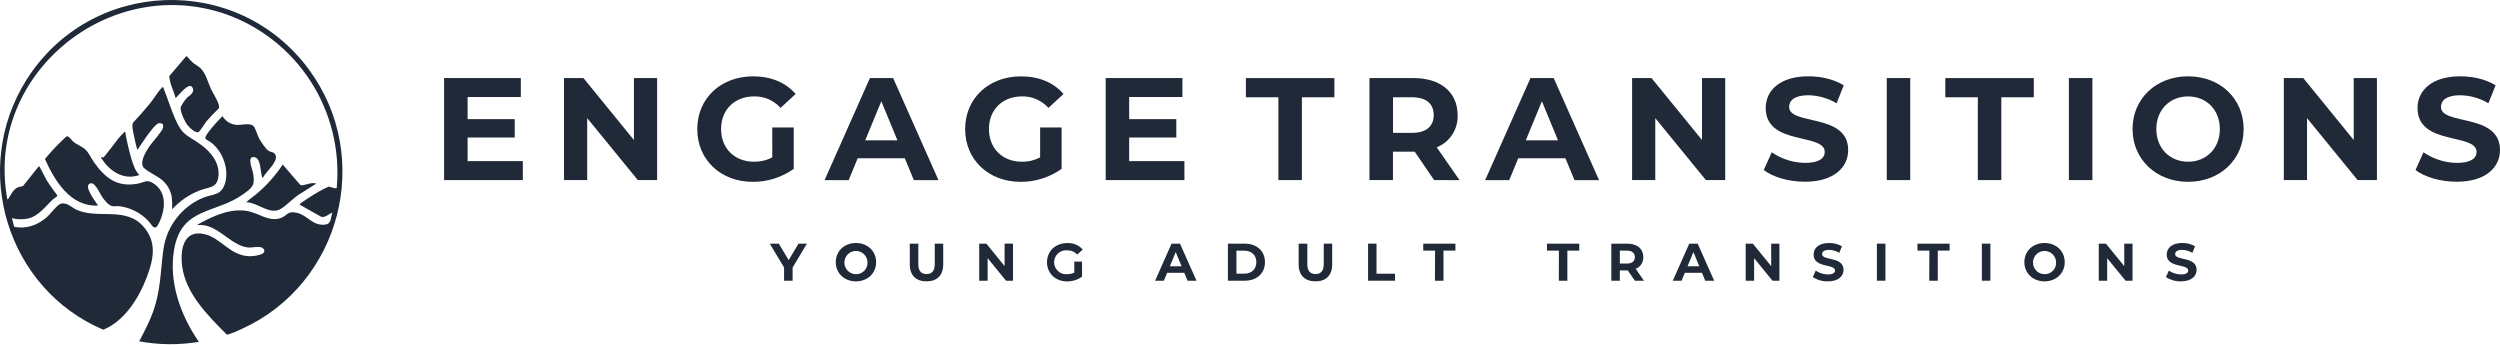
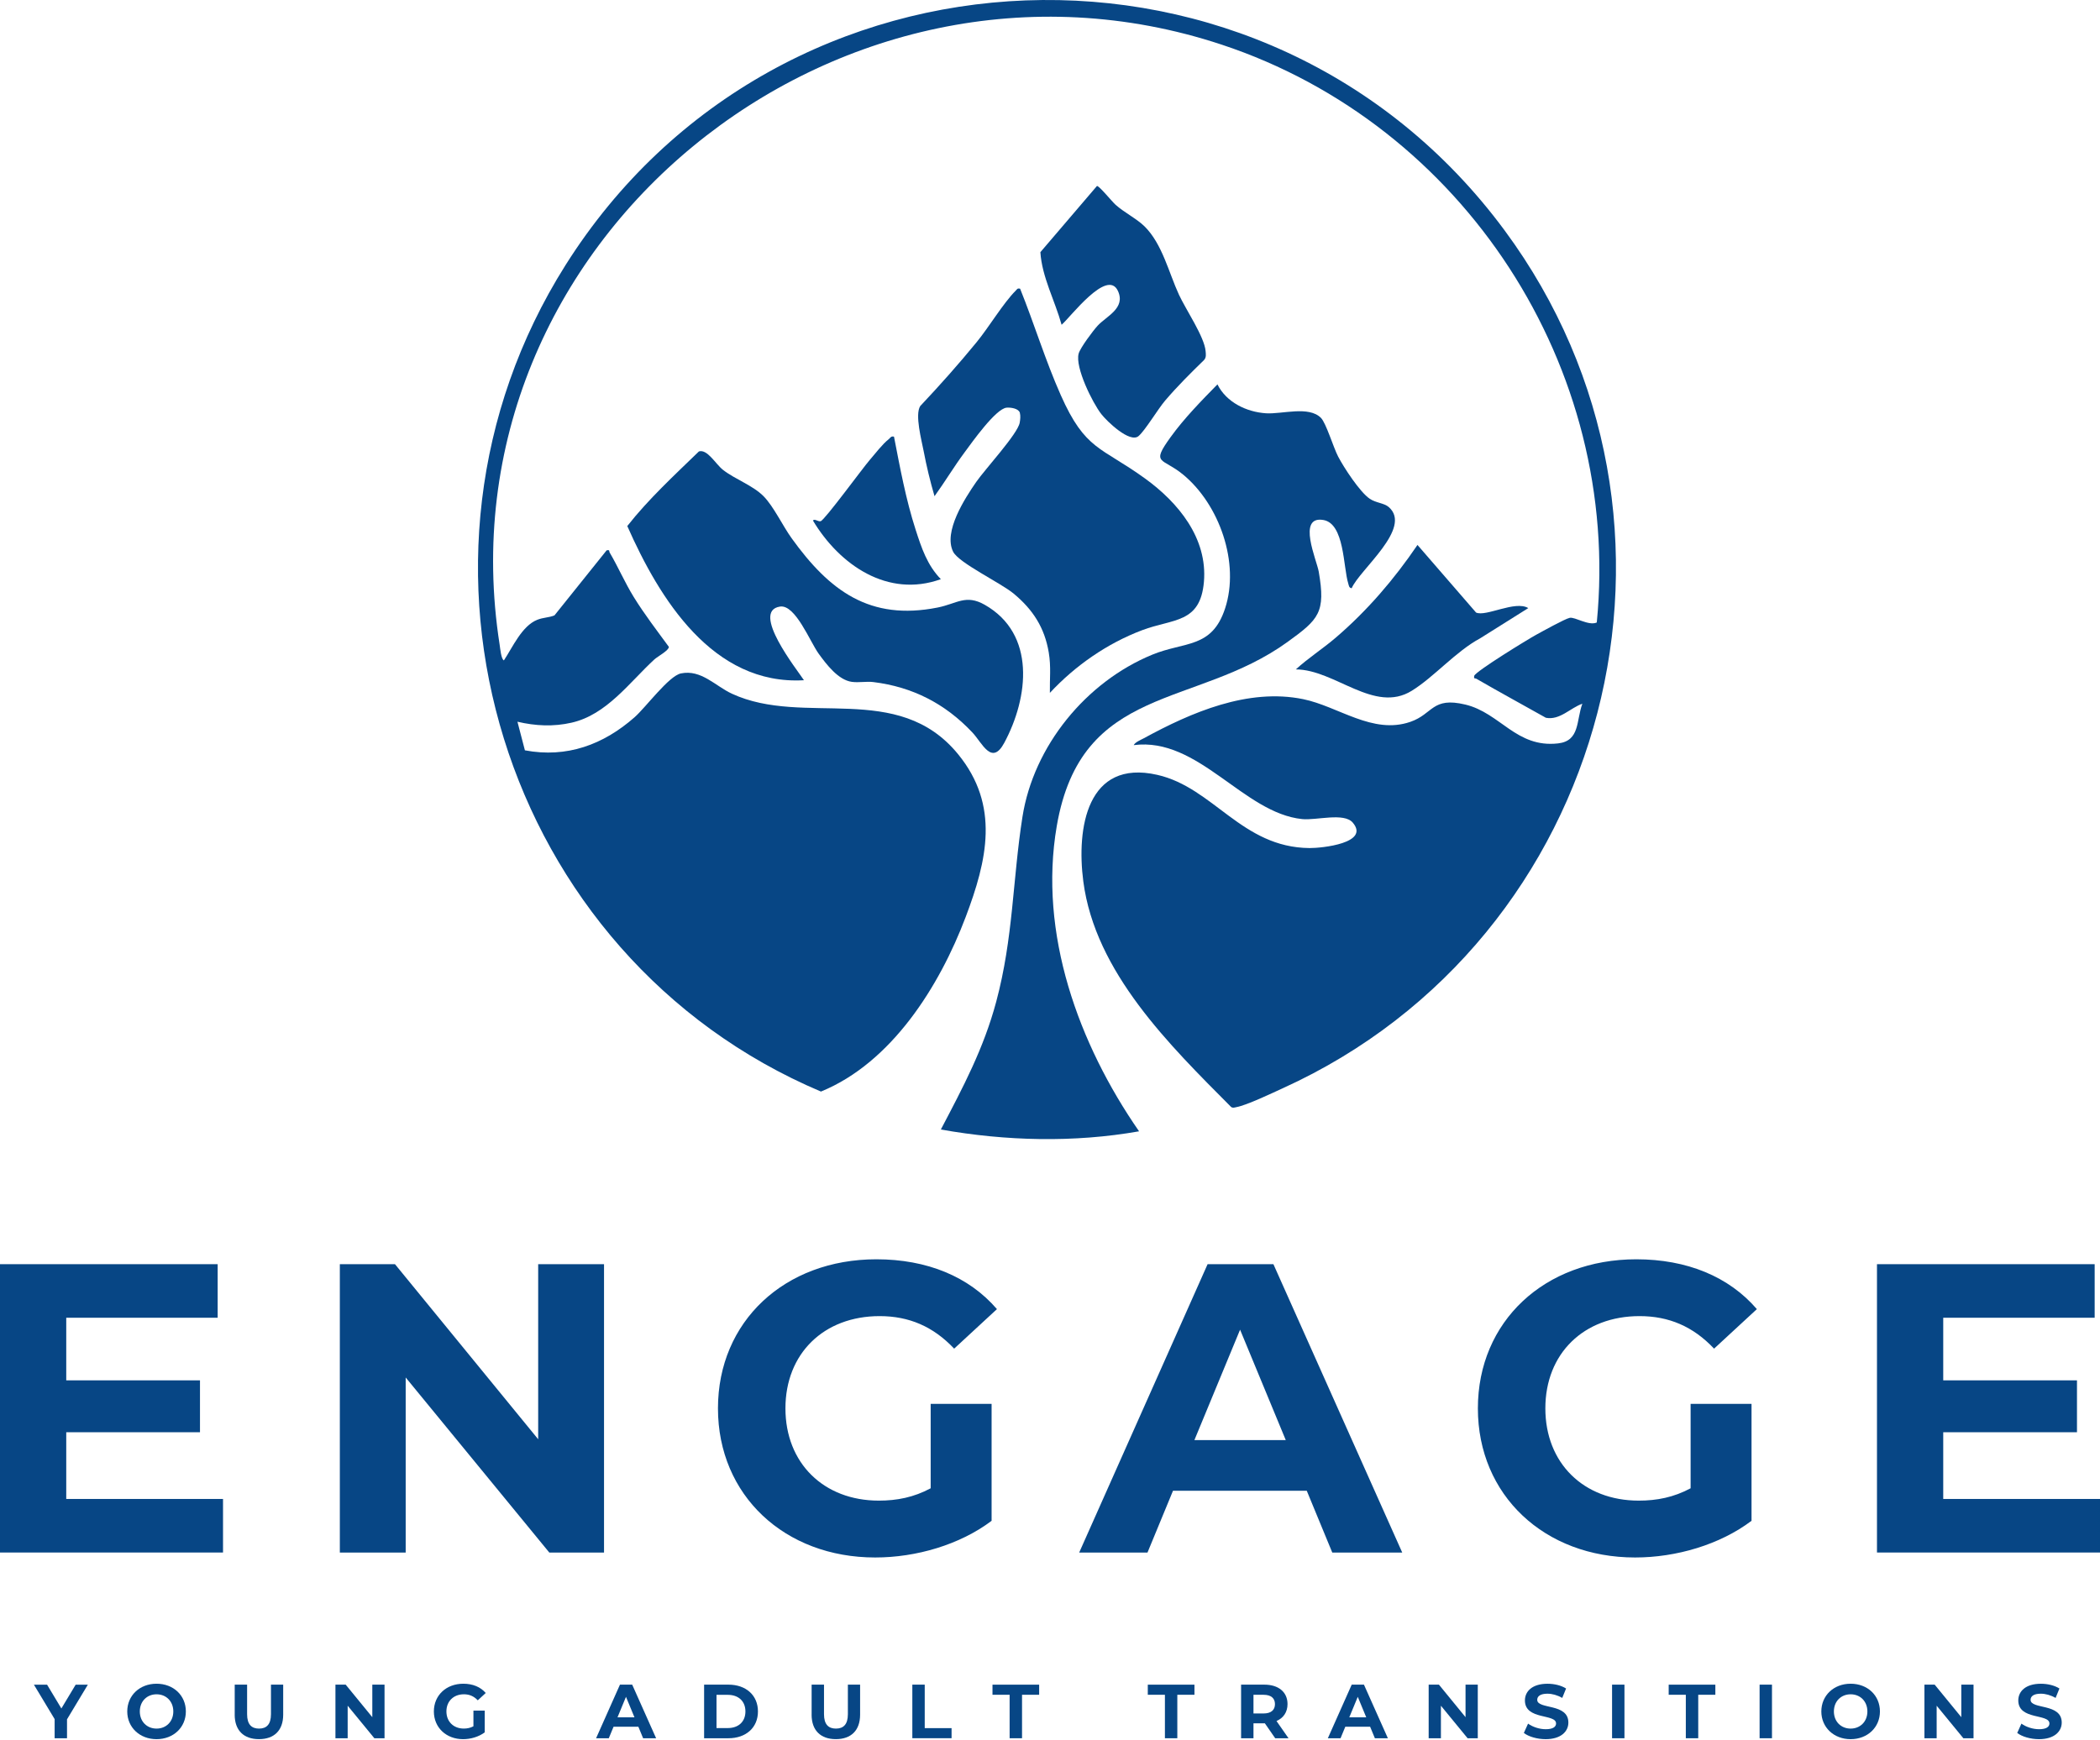
- <svg xmlns="http://www.w3.org/2000/svg" width="276" height="38" viewBox="0 0 276 38" fill="none">
-   <path d="M34.895 20.284L33.297 21.292C32.507 21.724 31.764 22.584 31.026 23.042C29.778 23.815 28.48 22.335 27.173 22.327C27.589 21.949 28.066 21.644 28.49 21.268C29.532 20.362 30.447 19.32 31.213 18.169L33.16 20.424C33.489 20.583 34.463 20.019 34.895 20.284Z" fill="#1f2937" />
-   <path d="M21.787 24.855C21.835 24.754 22.024 24.68 22.125 24.625C23.705 23.762 25.585 22.944 27.416 23.32C28.588 23.561 29.725 24.511 30.979 24.077C31.738 23.812 31.693 23.235 32.804 23.5C33.971 23.78 34.495 24.953 35.886 24.797C36.618 24.715 36.486 24.037 36.691 23.473C36.296 23.611 35.944 24.032 35.48 23.942C34.714 23.508 33.939 23.087 33.178 22.642C33.128 22.613 33.078 22.661 33.102 22.542C33.168 22.383 34.882 21.327 35.156 21.176C35.516 20.964 35.889 20.775 36.273 20.61C36.447 20.572 36.905 20.874 37.173 20.766C37.559 16.611 36.538 12.448 34.276 8.949C32.013 5.451 28.642 2.822 24.708 1.489C11.966 -2.746 -1.365 8.082 0.723 21.507C0.741 21.623 0.773 21.988 0.865 22.036C1.155 21.597 1.46 20.887 1.971 20.684C2.174 20.602 2.353 20.615 2.543 20.535L4.276 18.365C4.397 18.341 4.35 18.392 4.379 18.442C4.658 18.918 4.882 19.44 5.169 19.924C5.524 20.501 5.938 21.038 6.335 21.586C6.335 21.708 5.961 21.904 5.851 22.004C5.019 22.775 4.271 23.857 3.101 24.122C2.512 24.248 1.902 24.236 1.318 24.087L1.566 25.043C2.959 25.308 4.176 24.852 5.211 23.939C5.585 23.608 6.346 22.56 6.749 22.476C7.423 22.335 7.895 22.899 8.442 23.153C10.839 24.257 13.96 22.698 15.951 25.146C17.344 26.859 16.918 28.688 16.215 30.577C15.345 32.888 13.757 35.437 11.405 36.4C0.807 31.909 -3.275 18.701 2.898 8.852C9.983 -2.426 26.209 -3.048 34.108 7.677C41.264 17.402 37.629 31.329 26.733 36.294C26.239 36.543 25.725 36.753 25.198 36.922C25.135 36.922 25.079 36.961 25.019 36.922C22.978 34.862 20.505 32.422 20.11 29.397C19.878 27.626 20.228 25.313 22.564 25.845C24.437 26.271 25.372 28.267 27.624 28.288C28.035 28.288 29.641 28.121 29.062 27.438C28.769 27.094 27.853 27.369 27.381 27.322C25.43 27.126 23.942 24.577 21.787 24.855Z" fill="#1f2937" />
-   <path d="M29.03 19.62C28.938 19.62 28.938 19.532 28.917 19.466C28.746 18.918 28.796 17.462 28.087 17.349C27.205 17.2 27.869 18.691 27.934 19.072C28.169 20.435 27.934 20.66 26.881 21.419C23.815 23.643 20.033 22.804 19.22 27.56C18.603 31.144 19.944 34.833 21.953 37.739C19.772 38.105 17.544 38.086 15.369 37.681C16.107 36.268 16.791 34.979 17.213 33.42C17.782 31.302 17.755 29.365 18.084 27.256C18.297 26.062 18.804 24.941 19.558 23.994C20.313 23.048 21.291 22.306 22.404 21.838C23.483 21.393 24.384 21.636 24.824 20.297C25.322 18.778 24.634 16.83 23.431 15.832C22.73 15.25 22.346 15.509 23.02 14.572C23.493 13.951 24.012 13.366 24.571 12.823C24.735 13.109 24.97 13.348 25.253 13.517C25.536 13.685 25.857 13.778 26.186 13.786C26.712 13.82 27.603 13.521 28.008 13.937C28.182 14.112 28.419 14.921 28.58 15.229C28.772 15.596 29.304 16.417 29.633 16.637C29.839 16.777 30.107 16.78 30.26 16.901C31.063 17.608 29.293 18.998 29.03 19.62Z" fill="#1f2937" />
-   <path d="M18.016 9.631C18.485 10.8 18.856 12.029 19.364 13.18C20.183 15.033 20.697 14.895 22.164 15.962C23.267 16.756 24.247 17.952 24.121 19.402C24 20.795 23.096 20.623 22.069 21.012C20.902 21.464 19.853 22.179 19.004 23.103C19.024 22.656 19.011 22.208 18.964 21.764C18.838 20.985 18.423 20.284 17.803 19.802C17.363 19.437 15.959 18.778 15.785 18.399C15.459 17.732 16.172 16.631 16.552 16.076C16.844 15.652 17.932 14.487 17.997 14.101C18.021 13.989 18.021 13.874 17.997 13.762C17.95 13.619 17.689 13.585 17.558 13.598C17.197 13.63 16.407 14.757 16.162 15.088C15.812 15.562 15.509 16.073 15.164 16.552C15.021 16.06 14.9 15.551 14.803 15.049C14.732 14.681 14.505 13.834 14.687 13.545C15.337 12.854 15.97 12.14 16.57 11.404C16.968 10.914 17.452 10.102 17.86 9.694C17.911 9.646 17.911 9.609 18.016 9.631Z" fill="#1f2937" />
-   <path d="M10.831 22.69C7.802 22.864 6.03 19.969 4.963 17.547C5.697 16.665 6.489 15.834 7.334 15.059C7.615 14.972 7.889 15.48 8.124 15.673C8.521 15.986 9.111 16.189 9.47 16.549C9.828 16.909 10.11 17.542 10.405 17.955C11.661 19.707 12.999 20.715 15.256 20.265C15.896 20.138 16.188 19.813 16.82 20.173C18.527 21.147 18.279 23.264 17.468 24.778C17.052 25.572 16.736 24.778 16.415 24.434C15.557 23.5 14.393 22.907 13.136 22.764C12.906 22.738 12.654 22.79 12.425 22.764C11.969 22.685 11.59 22.16 11.326 21.806C11.063 21.451 10.536 20.154 10.036 20.234C9.053 20.382 10.605 22.338 10.831 22.69Z" fill="#1f2937" />
-   <path d="M21.948 14.559C21.661 14.805 20.895 14.067 20.71 13.826C20.415 13.445 19.833 12.264 19.96 11.809C20.127 11.464 20.338 11.143 20.589 10.853C20.881 10.536 21.529 10.271 21.263 9.694C20.908 8.927 19.683 10.581 19.393 10.824C19.172 10.03 18.74 9.236 18.688 8.402L20.568 6.195C20.636 6.182 21.066 6.724 21.187 6.822C21.466 7.087 21.893 7.288 22.148 7.542C22.738 8.125 22.954 9.091 23.291 9.821C23.518 10.313 24.139 11.229 24.176 11.706C24.189 11.755 24.192 11.808 24.183 11.858C24.174 11.909 24.153 11.957 24.123 11.999C23.681 12.434 23.236 12.876 22.833 13.349C22.591 13.646 22.167 14.363 21.948 14.559Z" fill="#1f2937" />
-   <path d="M13.823 14.559C14.002 15.605 14.242 16.64 14.542 17.658C14.75 18.264 14.927 18.849 15.382 19.323C13.615 19.961 12.014 18.844 11.131 17.367C11.189 17.293 11.297 17.41 11.395 17.388C11.524 17.359 12.788 15.623 13.022 15.35C13.214 15.103 13.424 14.871 13.652 14.657C13.697 14.609 13.72 14.54 13.823 14.559Z" fill="#1f2937" />
-   <path d="M57.719 17.788V19.882H49.028V8.617H57.498V10.708H51.622V13.153H56.826V15.181H51.622V17.788H57.719Z" fill="#1f2937" />
-   <path d="M72.547 8.617V19.882H70.416L64.827 13.042V19.882H62.265V8.617H64.411L69.984 15.456V8.617H72.547Z" fill="#1f2937" />
-   <path d="M85.257 14.072H87.627V18.643C86.304 19.585 84.719 20.086 83.097 20.075C79.573 20.075 76.979 17.645 76.979 14.252C76.979 10.859 79.573 8.429 83.145 8.429C85.112 8.429 86.748 9.104 87.835 10.377L86.171 11.912C85.807 11.504 85.36 11.179 84.86 10.96C84.36 10.74 83.819 10.632 83.274 10.642C81.096 10.642 79.608 12.105 79.608 14.247C79.608 16.388 81.096 17.852 83.242 17.852C83.945 17.866 84.639 17.7 85.26 17.367L85.257 14.072Z" fill="#1f2937" />
-   <path d="M99.892 17.47H94.688L93.695 19.884H91.035L96.039 8.619H98.602L103.606 19.884H100.885L99.892 17.47ZM99.076 15.491L97.298 11.179L95.52 15.491H99.076Z" fill="#1f2937" />
-   <path d="M114.831 14.072H117.201V18.643C115.878 19.585 114.293 20.086 112.671 20.075C109.147 20.075 106.553 17.645 106.553 14.252C106.553 10.859 109.147 8.429 112.719 8.429C114.689 8.429 116.321 9.104 117.409 10.377L115.742 11.912C115.378 11.504 114.931 11.179 114.431 10.96C113.931 10.74 113.39 10.632 112.845 10.642C110.669 10.642 109.179 12.105 109.179 14.247C109.179 16.388 110.669 17.852 112.813 17.852C113.516 17.867 114.21 17.701 114.831 17.37V14.072Z" fill="#1f2937" />
-   <path d="M130.759 17.788V19.882H122.068V8.617H130.538V10.708H124.66V13.153H129.864V15.181H124.66V17.788H130.759Z" fill="#1f2937" />
-   <path d="M141.133 10.74H137.546V8.622H147.315V10.74H143.728V19.882H141.133V10.74Z" fill="#1f2937" />
-   <path d="M158.329 19.882L156.18 16.742H153.783V19.882H151.189V8.617H156.04C159.035 8.617 160.92 10.178 160.92 12.706C160.952 13.466 160.746 14.218 160.333 14.855C159.919 15.493 159.318 15.985 158.613 16.263L161.129 19.884L158.329 19.882ZM155.895 10.74H153.788V14.667H155.895C157.476 14.667 158.282 13.926 158.282 12.704C158.282 11.481 157.481 10.74 155.895 10.74Z" fill="#1f2937" />
-   <path d="M172.82 17.47H167.615L166.622 19.884H163.962L168.966 8.619H171.529L176.533 19.884H173.826L172.82 17.47ZM172.003 15.491L170.225 11.179L168.448 15.491H172.003Z" fill="#1f2937" />
-   <path d="M190.463 8.617V19.882H188.332L182.743 13.042V19.882H180.183V8.617H182.327L187.9 15.456V8.617H190.463Z" fill="#1f2937" />
-   <path d="M194.719 18.77L195.601 16.809C196.686 17.561 197.97 17.969 199.288 17.981C200.826 17.981 201.451 17.468 201.451 16.774C201.451 14.657 194.935 16.115 194.935 11.931C194.935 10.017 196.47 8.424 199.657 8.424C201.066 8.424 202.507 8.762 203.55 9.421L202.759 11.401C201.817 10.841 200.746 10.536 199.652 10.515C198.114 10.515 197.521 11.094 197.521 11.804C197.521 13.879 204.039 12.447 204.039 16.568C204.039 18.452 202.486 20.062 199.283 20.062C197.505 20.075 195.714 19.543 194.719 18.77Z" fill="#1f2937" />
-   <path d="M208.298 8.617H210.89V19.882H208.298V8.617Z" fill="#1f2937" />
-   <path d="M218.351 10.74H214.764V8.622H224.532V10.74H220.945V19.882H218.351V10.74Z" fill="#1f2937" />
-   <path d="M228.406 8.617H231.001V19.882H228.406V8.617Z" fill="#1f2937" />
-   <path d="M235.433 14.249C235.433 10.901 238.027 8.426 241.567 8.426C245.107 8.426 247.698 10.888 247.698 14.249C247.698 17.611 245.088 20.072 241.567 20.072C238.046 20.072 235.433 17.595 235.433 14.249ZM245.072 14.249C245.072 12.108 243.569 10.644 241.567 10.644C239.565 10.644 238.059 12.108 238.059 14.249C238.059 16.39 239.565 17.854 241.567 17.854C243.569 17.854 245.072 16.388 245.072 14.249Z" fill="#1f2937" />
-   <path d="M262.413 8.617V19.882H260.282L254.696 13.042V19.882H252.133V8.617H254.28L259.85 15.456V8.617H262.413Z" fill="#1f2937" />
-   <path d="M266.671 18.77L267.551 16.809C268.64 17.563 269.929 17.971 271.251 17.981C272.787 17.981 273.411 17.468 273.411 16.774C273.411 14.657 266.895 16.115 266.895 11.931C266.895 10.017 268.431 8.424 271.618 8.424C273.027 8.424 274.467 8.762 275.51 9.421L274.72 11.401C273.778 10.841 272.707 10.535 271.612 10.515C270.077 10.515 269.484 11.094 269.484 11.804C269.484 13.879 276 12.447 276 16.568C276 18.452 274.446 20.062 271.244 20.062C269.458 20.075 267.664 19.543 266.671 18.77Z" fill="#1f2937" />
-   <path d="M87.504 29.54V30.99H86.561V29.529L84.98 26.898H85.981L87.069 28.717L88.157 26.898H89.081L87.504 29.54Z" fill="#1f2937" />
-   <path d="M92.268 28.944C92.268 27.727 93.211 26.827 94.496 26.827C95.781 26.827 96.724 27.721 96.724 28.944C96.724 30.167 95.776 31.062 94.496 31.062C93.216 31.062 92.268 30.159 92.268 28.944ZM95.771 28.944C95.762 28.693 95.681 28.45 95.536 28.244C95.391 28.039 95.189 27.882 94.955 27.791C94.722 27.701 94.467 27.681 94.222 27.735C93.978 27.79 93.755 27.915 93.581 28.096C93.407 28.276 93.289 28.505 93.243 28.752C93.198 28.999 93.225 29.255 93.323 29.486C93.42 29.718 93.584 29.915 93.792 30.054C94.001 30.193 94.246 30.267 94.496 30.268C94.668 30.272 94.84 30.241 94.999 30.176C95.159 30.11 95.303 30.012 95.423 29.888C95.543 29.763 95.636 29.615 95.695 29.453C95.755 29.29 95.781 29.117 95.771 28.944Z" fill="#1f2937" />
-   <path d="M100.44 29.19V26.898H101.383V29.153C101.383 29.931 101.72 30.254 102.292 30.254C102.863 30.254 103.198 29.931 103.198 29.153V26.898H104.13V29.19C104.13 30.395 103.443 31.062 102.286 31.062C101.13 31.062 100.44 30.395 100.44 29.19Z" fill="#1f2937" />
-   <path d="M111.836 26.898V30.99H111.065L109.037 28.505V30.99H108.104V26.898H108.894L110.907 29.381V26.896L111.836 26.898Z" fill="#1f2937" />
-   <path d="M118.597 28.881H119.458V30.54C118.978 30.886 118.402 31.071 117.812 31.07C116.532 31.07 115.589 30.186 115.589 28.952C115.589 27.719 116.532 26.835 117.828 26.835C118.147 26.82 118.465 26.876 118.76 26.998C119.055 27.121 119.319 27.307 119.535 27.544L118.929 28.105C118.797 27.956 118.634 27.838 118.453 27.758C118.271 27.678 118.074 27.638 117.875 27.642C117.689 27.615 117.498 27.629 117.317 27.683C117.136 27.736 116.969 27.828 116.827 27.953C116.684 28.077 116.57 28.23 116.492 28.403C116.413 28.575 116.373 28.763 116.373 28.952C116.373 29.142 116.413 29.329 116.492 29.502C116.57 29.674 116.684 29.828 116.827 29.952C116.969 30.076 117.136 30.168 117.317 30.222C117.498 30.275 117.689 30.289 117.875 30.262C118.13 30.267 118.383 30.206 118.607 30.085L118.597 28.881Z" fill="#1f2937" />
-   <path d="M130.744 30.114H128.853L128.492 30.99H127.525L129.34 26.898H130.272L132.092 30.99H131.104L130.744 30.114ZM130.446 29.394L129.801 27.827L129.155 29.394H130.446Z" fill="#1f2937" />
-   <path d="M135.561 26.898H137.404C138.737 26.898 139.651 27.692 139.651 28.944C139.651 30.196 138.737 30.99 137.404 30.99H135.561V26.898ZM137.362 30.212C138.171 30.212 138.7 29.728 138.7 28.944C138.7 28.161 138.173 27.676 137.362 27.676H136.501V30.212H137.362Z" fill="#1f2937" />
-   <path d="M143.372 29.19V26.898H144.328V29.153C144.328 29.931 144.665 30.254 145.234 30.254C145.803 30.254 146.143 29.931 146.143 29.153V26.898H147.072V29.19C147.072 30.395 146.388 31.062 145.229 31.062C144.07 31.062 143.372 30.395 143.372 29.19Z" fill="#1f2937" />
-   <path d="M151.034 26.898H151.966V30.217H154.01V30.99H151.034V26.898Z" fill="#1f2937" />
-   <path d="M158.432 27.669H157.128V26.898H160.678V27.669H159.361V30.99H158.418L158.432 27.669Z" fill="#1f2937" />
-   <path d="M172.103 27.669H170.786V26.898H174.352V27.669H173.036V30.99H172.095L172.103 27.669Z" fill="#1f2937" />
-   <path d="M180.492 30.99L179.701 29.849H178.83V30.99H177.889V26.898H179.651C180.739 26.898 181.419 27.465 181.419 28.383C181.431 28.659 181.357 28.933 181.206 29.164C181.056 29.396 180.837 29.574 180.581 29.675L181.495 30.998L180.492 30.99ZM179.62 27.669H178.83V29.095H179.62C180.197 29.095 180.486 28.83 180.486 28.383C180.486 27.936 180.183 27.669 179.62 27.669Z" fill="#1f2937" />
-   <path d="M187.895 30.114H186.006L185.646 30.99H184.679L186.494 26.898H187.423L189.246 30.99H188.256L187.895 30.114ZM187.6 29.394L186.952 27.827L186.307 29.394H187.6Z" fill="#1f2937" />
-   <path d="M196.446 26.898V30.99H195.685L193.655 28.505V30.99H192.725V26.898H193.515L195.54 29.384V26.898H196.446Z" fill="#1f2937" />
-   <path d="M200.136 30.588L200.455 29.873C200.85 30.148 201.318 30.296 201.798 30.299C202.356 30.299 202.588 30.114 202.588 29.863C202.588 29.095 200.218 29.622 200.218 28.103C200.218 27.406 200.776 26.827 201.935 26.827C202.43 26.818 202.919 26.943 203.349 27.189L203.06 27.909C202.718 27.705 202.33 27.594 201.932 27.586C201.374 27.586 201.158 27.798 201.158 28.055C201.158 28.809 203.529 28.288 203.529 29.791C203.529 30.477 202.965 31.062 201.801 31.062C201.211 31.078 200.63 30.913 200.136 30.588Z" fill="#1f2937" />
-   <path d="M207.208 26.898H208.151V30.99H207.208V26.898Z" fill="#1f2937" />
-   <path d="M213.002 27.669H211.685V26.898H215.235V27.669H213.932V30.99H212.989L213.002 27.669Z" fill="#1f2937" />
-   <path d="M218.796 26.898H219.739V30.99H218.796V26.898Z" fill="#1f2937" />
-   <path d="M223.489 28.944C223.489 27.727 224.432 26.827 225.717 26.827C227.003 26.827 227.946 27.721 227.946 28.944C227.946 30.167 226.997 31.062 225.717 31.062C224.437 31.062 223.489 30.159 223.489 28.944ZM226.992 28.944C226.984 28.693 226.902 28.45 226.757 28.244C226.612 28.039 226.41 27.882 226.177 27.791C225.943 27.701 225.688 27.681 225.444 27.735C225.199 27.79 224.976 27.915 224.802 28.096C224.628 28.276 224.511 28.505 224.465 28.752C224.419 28.999 224.447 29.255 224.544 29.486C224.642 29.718 224.805 29.915 225.014 30.054C225.222 30.193 225.467 30.267 225.717 30.268C225.89 30.273 226.061 30.242 226.221 30.176C226.381 30.111 226.525 30.013 226.645 29.889C226.765 29.764 226.858 29.616 226.918 29.453C226.978 29.291 227.003 29.117 226.992 28.944Z" fill="#1f2937" />
-   <path d="M235.433 26.898V30.99H234.664L232.633 28.505V30.99H231.704V26.898H232.494L234.519 29.384V26.898H235.433Z" fill="#1f2937" />
-   <path d="M239.12 30.588L239.442 29.873C239.836 30.148 240.305 30.296 240.785 30.299C241.343 30.299 241.575 30.114 241.575 29.863C241.575 29.095 239.205 29.622 239.205 28.103C239.205 27.406 239.763 26.827 240.922 26.827C241.417 26.818 241.906 26.943 242.336 27.189L242.038 27.909C241.697 27.705 241.309 27.594 240.911 27.586C240.353 27.586 240.137 27.798 240.137 28.055C240.137 28.809 242.507 28.288 242.507 29.791C242.507 30.477 241.944 31.062 240.78 31.062C240.191 31.077 239.613 30.912 239.12 30.588Z" fill="#1f2937" />
+ <svg xmlns="http://www.w3.org/2000/svg" width="169" height="140" viewBox="0 0 169 140" fill="none">
+   <path d="M122.991 48.95L119.115 51.385C117.17 52.427 115.4 54.504 113.613 55.606C110.593 57.472 107.442 53.9 104.284 53.885C105.287 52.967 106.442 52.231 107.476 51.347C110.013 49.179 112.202 46.626 114.073 43.867L118.788 49.309C119.578 49.672 121.941 48.311 122.989 48.95H122.991Z" fill="#074685" />
+   <path d="M91.234 59.986C91.353 59.74 91.807 59.561 92.052 59.428C95.872 57.343 100.436 55.374 104.869 56.28C107.707 56.859 110.462 59.156 113.5 58.108C115.341 57.472 115.231 56.073 117.921 56.716C120.745 57.391 122.02 60.222 125.384 59.843C127.159 59.643 126.84 58.012 127.341 56.649C126.379 56.98 125.527 58 124.405 57.779C122.55 56.73 120.669 55.715 118.826 54.645C118.705 54.574 118.585 54.686 118.642 54.397C118.802 54.012 122.951 51.466 123.619 51.102C124.113 50.832 125.935 49.817 126.326 49.734C126.746 49.646 127.857 50.403 128.503 50.11C130.516 29.574 117.769 10.033 98.309 3.591C67.444 -6.627 35.143 19.508 40.21 51.905C40.253 52.184 40.33 53.065 40.552 53.16C41.256 52.102 41.994 50.391 43.235 49.893C43.726 49.696 44.158 49.727 44.621 49.538L48.82 44.301C49.109 44.244 48.997 44.367 49.068 44.486C49.744 45.633 50.284 46.896 51.005 48.064C51.866 49.457 52.866 50.754 53.829 52.072C53.828 52.367 52.928 52.837 52.659 53.085C50.644 54.941 48.821 57.534 45.996 58.175C44.531 58.508 43.096 58.439 41.642 58.098L42.242 60.4C45.615 61.037 48.563 59.943 51.069 57.736C51.974 56.938 53.822 54.412 54.798 54.209C56.43 53.871 57.571 55.227 58.901 55.842C64.719 58.537 72.247 54.774 77.1 60.708C80.478 64.838 79.442 69.251 77.714 73.817C75.606 79.388 71.76 85.541 66.067 87.869C40.416 77.003 30.529 45.127 45.498 21.362C62.646 -5.859 101.947 -7.356 121.084 18.545C138.421 42.01 129.616 75.625 103.227 87.605C102.348 88.005 100.346 88.965 99.507 89.121C99.355 89.149 99.221 89.215 99.075 89.109C94.132 84.135 88.136 78.28 87.18 70.947C86.622 66.67 87.47 61.089 93.13 62.373C97.665 63.4 99.927 68.222 105.384 68.267C106.378 68.276 110.273 67.871 108.865 66.219C108.156 65.388 105.941 66.051 104.799 65.936C100.062 65.457 96.455 59.306 91.239 59.981L91.234 59.986Z" fill="#074685" />
+   <path d="M108.779 47.351C108.554 47.325 108.555 47.137 108.504 46.975C108.089 45.657 108.211 42.144 106.495 41.858C104.36 41.501 105.969 45.096 106.127 46.016C106.697 49.307 106.141 49.851 103.606 51.683C96.182 57.048 87.016 55.02 85.044 66.498C83.557 75.149 86.803 84.05 91.668 91.069C86.414 91.994 80.96 91.856 75.716 90.924C77.506 87.516 79.162 84.404 80.17 80.644C81.55 75.497 81.485 70.854 82.282 65.765C83.178 60.043 87.414 54.884 92.73 52.7C95.342 51.626 97.526 52.217 98.589 48.983C99.794 45.321 98.132 40.614 95.216 38.207C93.521 36.806 92.585 37.426 94.22 35.167C95.302 33.67 96.684 32.259 97.975 30.942C98.694 32.39 100.321 33.167 101.885 33.269C103.174 33.351 105.32 32.65 106.303 33.637C106.721 34.058 107.301 36.01 107.688 36.752C108.151 37.64 109.44 39.618 110.238 40.154C110.737 40.488 111.388 40.493 111.756 40.812C113.706 42.497 109.418 45.849 108.777 47.353L108.779 47.351Z" fill="#074685" />
+   <path d="M82.096 23.242C83.232 26.063 84.132 29.028 85.366 31.806C87.348 36.27 88.596 35.946 92.15 38.519C94.82 40.45 97.192 43.323 96.887 46.841C96.595 50.205 94.407 49.788 91.921 50.727C89.105 51.79 86.534 53.578 84.49 55.775C84.469 54.653 84.595 53.683 84.4 52.525C84.065 50.523 83.127 49.076 81.585 47.792C80.521 46.907 77.15 45.318 76.701 44.406C75.909 42.797 77.637 40.137 78.559 38.8C79.267 37.776 81.901 34.929 82.061 34.03C82.11 33.76 82.137 33.487 82.072 33.217C81.955 32.872 81.325 32.789 81.007 32.817C80.134 32.896 78.215 35.619 77.627 36.413C76.776 37.559 76.043 38.789 75.207 39.944C74.861 38.76 74.563 37.533 74.333 36.318C74.162 35.429 73.615 33.386 74.056 32.688C75.629 31.02 77.162 29.297 78.613 27.522C79.58 26.34 80.754 24.379 81.743 23.395C81.862 23.276 81.87 23.187 82.094 23.24L82.096 23.242Z" fill="#074685" />
+   <path d="M64.697 54.757C57.359 55.182 53.065 48.194 50.482 42.346C52.182 40.181 54.26 38.267 56.246 36.339C56.927 36.132 57.59 37.359 58.185 37.824C59.147 38.577 60.575 39.067 61.441 39.937C62.248 40.748 62.992 42.334 63.709 43.33C66.754 47.558 69.991 49.992 75.458 48.905C77.007 48.597 77.719 47.815 79.246 48.683C83.385 51.035 82.781 56.144 80.821 59.795C79.809 61.68 79.043 59.802 78.258 58.968C76.083 56.656 73.451 55.293 70.278 54.905C69.726 54.838 69.113 54.965 68.554 54.889C67.454 54.741 66.506 53.477 65.885 52.624C65.189 51.669 64.009 48.638 62.771 48.828C60.388 49.193 64.146 53.907 64.697 54.755V54.757Z" fill="#074685" />
+   <path d="M91.625 35.105C90.926 35.695 89.081 33.915 88.627 33.331C87.913 32.412 86.503 29.562 86.806 28.463C86.933 27.999 87.969 26.614 88.334 26.218C89.042 25.448 90.611 24.81 89.966 23.419C89.107 21.567 86.125 25.559 85.434 26.144C84.901 24.214 83.851 22.296 83.726 20.299L88.279 14.971C88.448 14.94 89.487 16.226 89.782 16.488C90.458 17.094 91.489 17.613 92.108 18.223C93.537 19.632 94.062 21.96 94.879 23.726C95.426 24.912 96.932 27.121 97.023 28.27C97.044 28.527 97.087 28.77 96.896 28.983C95.819 30.031 94.745 31.098 93.769 32.242C93.182 32.931 92.153 34.659 91.625 35.104V35.105Z" fill="#074685" />
+   <path d="M71.946 35.152C72.433 37.662 72.899 40.197 73.684 42.633C74.159 44.103 74.613 45.488 75.716 46.622C71.436 48.163 67.557 45.468 65.422 41.903C65.559 41.725 65.823 42.008 66.043 41.956C66.351 41.886 69.418 37.692 69.986 37.035C70.412 36.541 71.027 35.739 71.509 35.365C71.653 35.254 71.695 35.085 71.944 35.15L71.946 35.152Z" fill="#074685" />
+   <path d="M17.948 124.975H0V101.765H17.517V106.076H5.331V111.116H16.094V115.293H5.331V120.664H17.948V124.975Z" fill="#074685" />
+   <path d="M48.61 101.767V124.977H44.206L32.648 110.885V124.977H27.349V101.767H31.788L43.311 115.858V101.767H48.61Z" fill="#074685" />
+   <path d="M79.8 113.007V122.423C77.25 124.346 73.741 125.375 70.43 125.375C63.145 125.375 57.779 120.369 57.779 113.372C57.779 106.374 63.143 101.371 70.528 101.371C74.601 101.371 77.979 102.763 80.23 105.382L76.787 108.564C75.097 106.774 73.144 105.945 70.793 105.945C66.289 105.945 63.209 108.963 63.209 113.372C63.209 117.781 66.289 120.798 70.726 120.798C72.181 120.798 73.539 120.533 74.897 119.804V113.007H79.8Z" fill="#074685" />
+   <path d="M94.399 120.002L92.346 124.977H86.849L97.182 101.767H102.48L112.846 124.977H107.216L105.163 120.002H94.399ZM103.473 115.924L99.797 107.038L96.121 115.924H103.473Z" fill="#074685" />
+   <path d="M136.054 113.007H140.956V122.423C138.405 124.346 134.896 125.375 131.585 125.375C124.3 125.375 118.934 120.369 118.934 113.372C118.934 106.374 124.299 101.371 131.683 101.371C135.757 101.371 139.135 102.763 141.386 105.382L137.942 108.564C136.254 106.774 134.299 105.945 131.948 105.945C127.444 105.945 124.364 108.963 124.364 113.372C124.364 117.781 127.444 120.798 131.881 120.798C133.339 120.798 134.696 120.533 136.054 119.804V113.007Z" fill="#074685" />
+   <path d="M169 124.975H151.052V101.765H168.57V106.076H156.384V111.116H167.147V115.293H156.384V120.664H169V124.975Z" fill="#074685" />
+   <path d="M5.393 138.398V139.926H4.397V138.385L2.729 135.613H3.788L4.939 137.529L6.09 135.613H7.07L5.395 138.399L5.393 138.398Z" fill="#074685" />
+   <path d="M10.241 137.769C10.241 136.487 11.239 135.537 12.599 135.537C13.959 135.537 14.957 136.48 14.957 137.769C14.957 139.057 13.953 140 12.599 140C11.245 140 10.241 139.051 10.241 137.769ZM13.947 137.769C13.947 136.95 13.368 136.388 12.599 136.388C11.83 136.388 11.252 136.95 11.252 137.769C11.252 138.587 11.83 139.149 12.599 139.149C13.368 139.149 13.947 138.587 13.947 137.769Z" fill="#074685" />
+   <path d="M18.889 138.027V135.611H19.886V137.991C19.886 138.811 20.242 139.149 20.846 139.149C21.45 139.149 21.806 138.809 21.806 137.991V135.611H22.79V138.027C22.79 139.297 22.064 139.998 20.839 139.998C19.614 139.998 18.887 139.295 18.887 138.027H18.889Z" fill="#074685" />
+   <path d="M30.946 135.611V139.926H30.127L27.979 137.307V139.926H26.995V135.611H27.819L29.962 138.23V135.611H30.946Z" fill="#074685" />
+   <path d="M38.098 137.701H39.009V139.452C38.535 139.809 37.883 140 37.267 140C35.913 140 34.916 139.07 34.916 137.769C34.916 136.468 35.914 135.537 37.286 135.537C38.043 135.537 38.671 135.796 39.09 136.283L38.449 136.874C38.136 136.542 37.773 136.387 37.336 136.387C36.499 136.387 35.926 136.948 35.926 137.767C35.926 138.585 36.498 139.147 37.324 139.147C37.596 139.147 37.847 139.097 38.1 138.963V137.7L38.098 137.701Z" fill="#074685" />
+   <path d="M51.375 139.001H49.376L48.993 139.926H47.971L49.892 135.611H50.876L52.802 139.926H51.756L51.374 139.001H51.375ZM51.06 138.244L50.377 136.592L49.694 138.244H51.06Z" fill="#074685" />
+   <path d="M56.664 135.611H58.62C60.03 135.611 60.997 136.463 60.997 137.769C60.997 139.075 60.03 139.926 58.62 139.926H56.664V135.611ZM58.572 139.106C59.428 139.106 59.989 138.594 59.989 137.769C59.989 136.943 59.429 136.432 58.572 136.432H57.662V139.106H58.572Z" fill="#074685" />
+   <path d="M65.317 138.027V135.611H66.313V137.991C66.313 138.811 66.669 139.149 67.273 139.149C67.877 139.149 68.234 138.809 68.234 137.991V135.611H69.218V138.027C69.218 139.297 68.492 139.998 67.266 139.998C66.041 139.998 65.315 139.295 65.315 138.027H65.317Z" fill="#074685" />
+   <path d="M73.422 135.611H74.419V139.111H76.579V139.924H73.421V135.61L73.422 135.611Z" fill="#074685" />
+   <path d="M81.251 136.426H79.872V135.613H83.627V136.426H82.249V139.926H81.251V136.426Z" fill="#074685" />
+   <path d="M93.748 136.426H92.37V135.613H96.125V136.426H94.746V139.926H93.748V136.426Z" fill="#074685" />
+   <path d="M102.623 139.926L101.792 138.725H100.875V139.926H99.878V135.611H101.744C102.895 135.611 103.615 136.209 103.615 137.176C103.615 137.822 103.288 138.298 102.728 138.539L103.695 139.926H102.623ZM101.687 136.426H100.875V137.931H101.687C102.296 137.931 102.604 137.648 102.604 137.179C102.604 136.711 102.296 136.428 101.687 136.428V136.426Z" fill="#074685" />
+   <path d="M110.264 139.001H108.264L107.882 139.926H106.86L108.781 135.611H109.765L111.691 139.926H110.645L110.263 139.001H110.264ZM109.951 138.244L109.268 136.592L108.585 138.244H109.951Z" fill="#074685" />
+   <path d="M118.926 135.611V139.926H118.107L115.959 137.307V139.926H114.974V135.611H115.799L117.941 138.23V135.611H118.926Z" fill="#074685" />
+   <path d="M122.634 139.5L122.973 138.749C123.337 139.014 123.879 139.199 124.395 139.199C124.985 139.199 125.226 139.001 125.226 138.737C125.226 137.929 122.72 138.484 122.72 136.883C122.72 136.149 123.311 135.539 124.536 135.539C125.078 135.539 125.632 135.668 126.032 135.922L125.723 136.68C125.324 136.452 124.911 136.34 124.529 136.34C123.939 136.34 123.71 136.562 123.71 136.833C123.71 137.627 126.216 137.079 126.216 138.663C126.216 139.383 125.618 140 124.388 140C123.705 140 123.016 139.797 122.634 139.5Z" fill="#074685" />
+   <path d="M129.733 135.611H130.73V139.926H129.733V135.611Z" fill="#074685" />
+   <path d="M135.669 136.426H134.29V135.613H138.045V136.426H136.667V139.926H135.669V136.426Z" fill="#074685" />
+   <path d="M141.606 135.611H142.602V139.926H141.606V135.611Z" fill="#074685" />
+   <path d="M146.574 137.769C146.574 136.487 147.573 135.537 148.932 135.537C150.292 135.537 151.29 136.48 151.29 137.769C151.29 139.057 150.286 140 148.932 140C147.578 140 146.574 139.051 146.574 137.769ZM150.28 137.769C150.28 136.95 149.701 136.388 148.932 136.388C148.163 136.388 147.585 136.95 147.585 137.769C147.585 138.587 148.163 139.149 148.932 139.149C149.701 139.149 150.28 138.587 150.28 137.769Z" fill="#074685" />
+   <path d="M158.822 135.611V139.926H158.003L155.855 137.307V139.926H154.871V135.611H155.695L157.838 138.23V135.611H158.822Z" fill="#074685" />
+   <path d="M162.338 139.5L162.677 138.749C163.04 139.014 163.582 139.199 164.099 139.199C164.689 139.199 164.93 139.001 164.93 138.737C164.93 137.929 162.424 138.484 162.424 136.883C162.424 136.149 163.015 135.539 164.24 135.539C164.782 135.539 165.336 135.668 165.735 135.922L165.427 136.68C165.028 136.452 164.615 136.34 164.233 136.34C163.643 136.34 163.414 136.562 163.414 136.833C163.414 137.627 165.92 137.079 165.92 138.663C165.92 139.383 165.322 140 164.092 140C163.409 140 162.72 139.797 162.338 139.5Z" fill="#074685" />
</svg>
